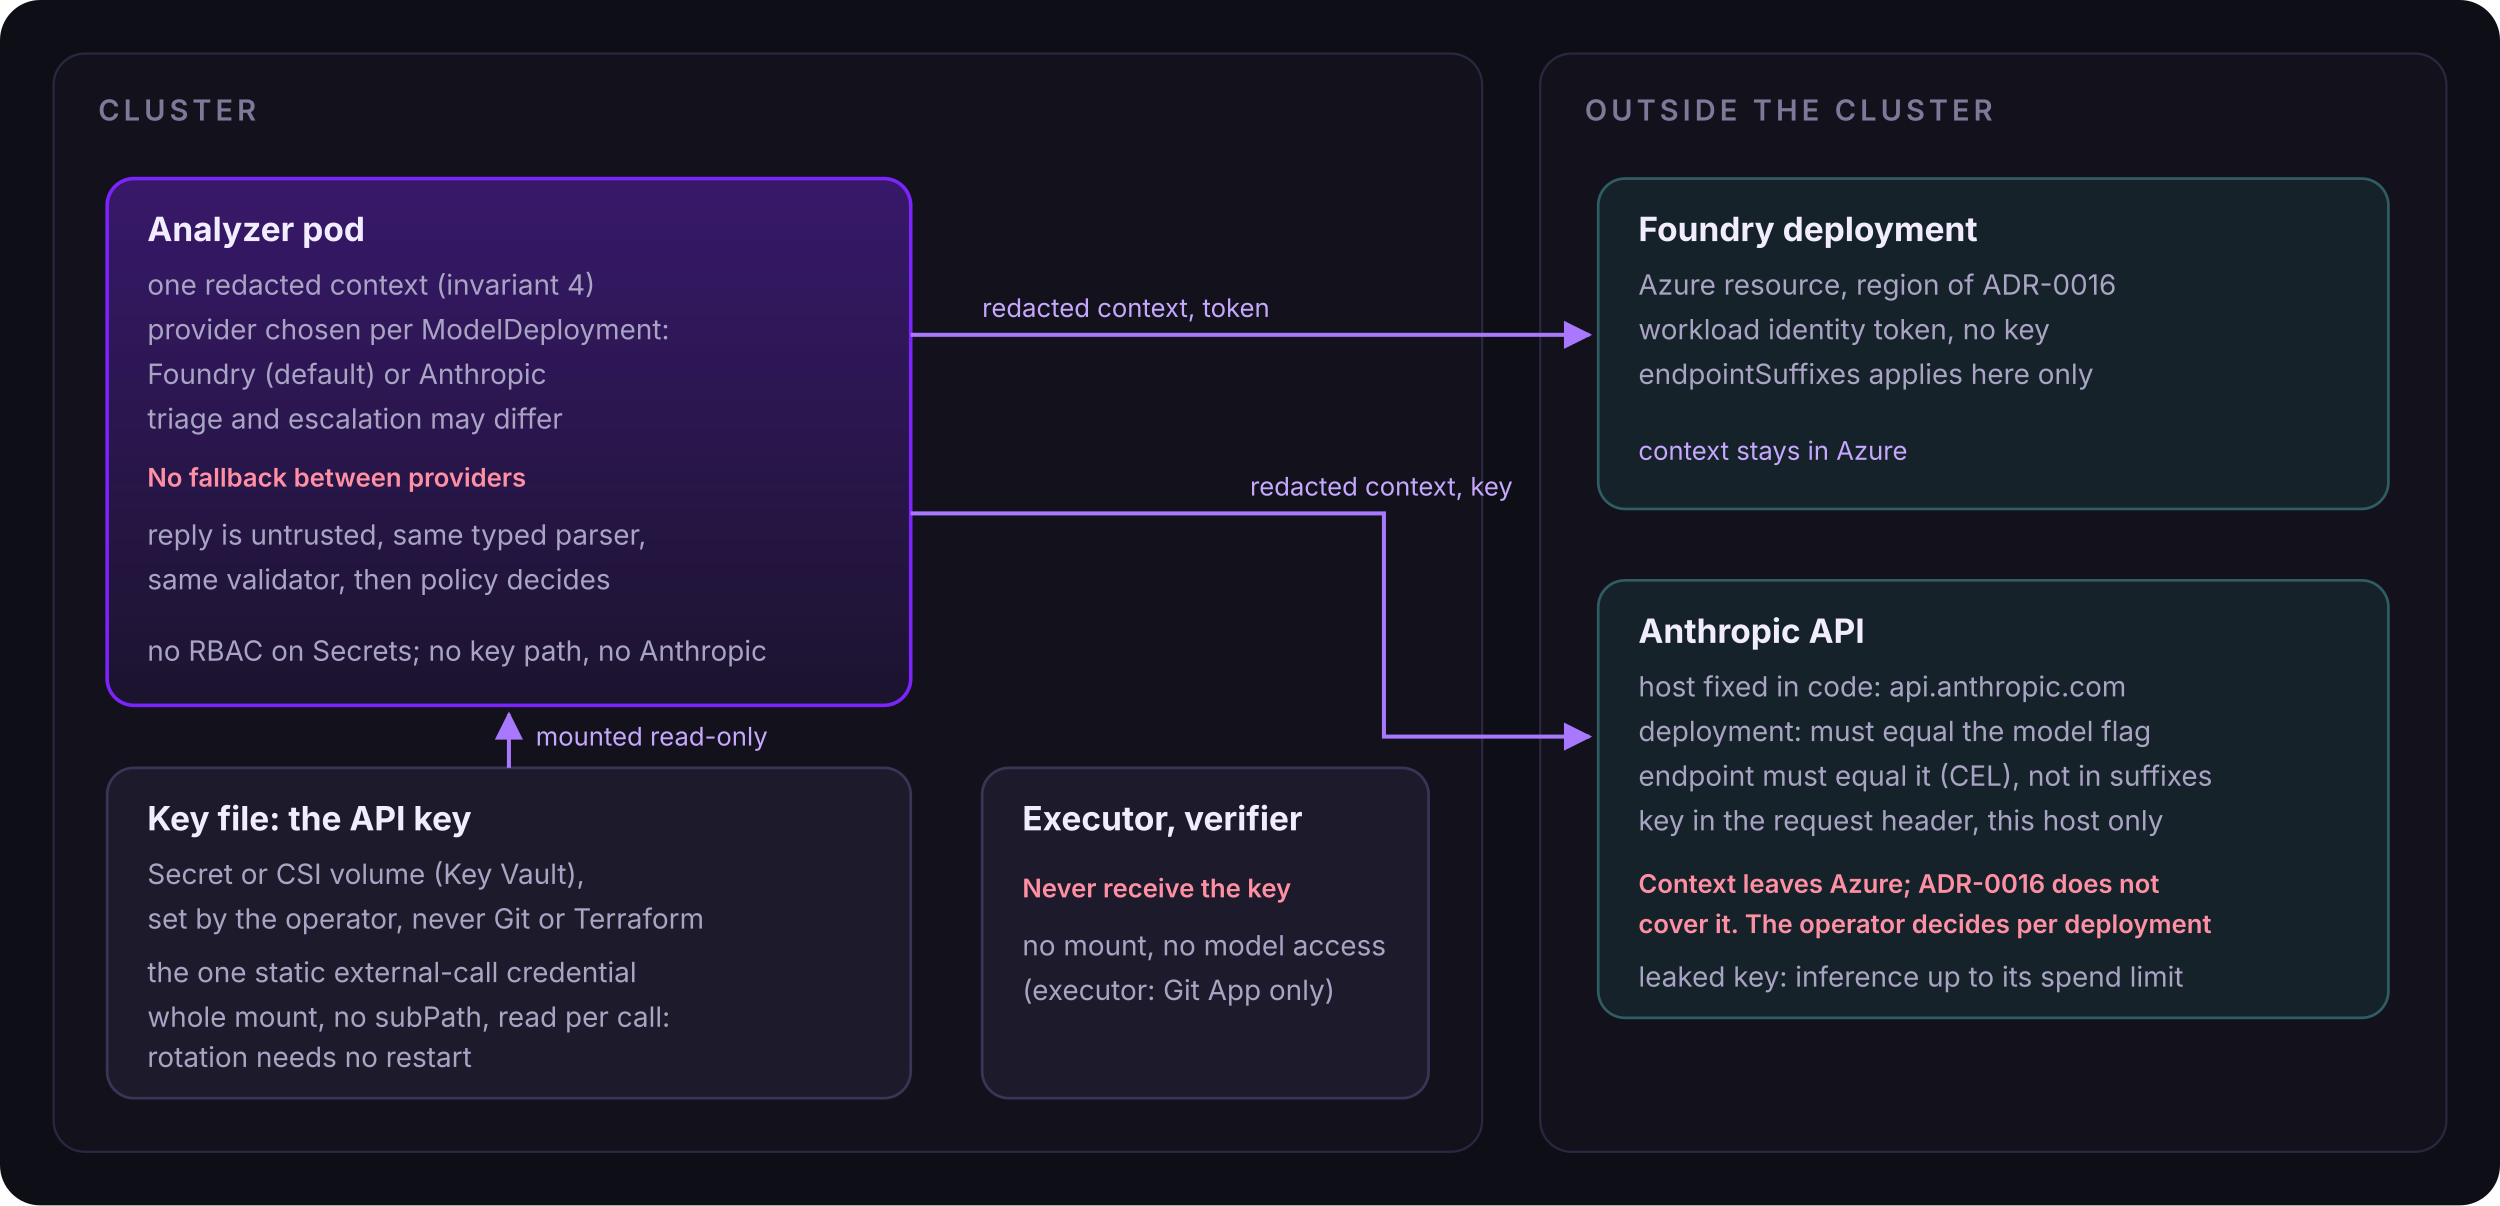
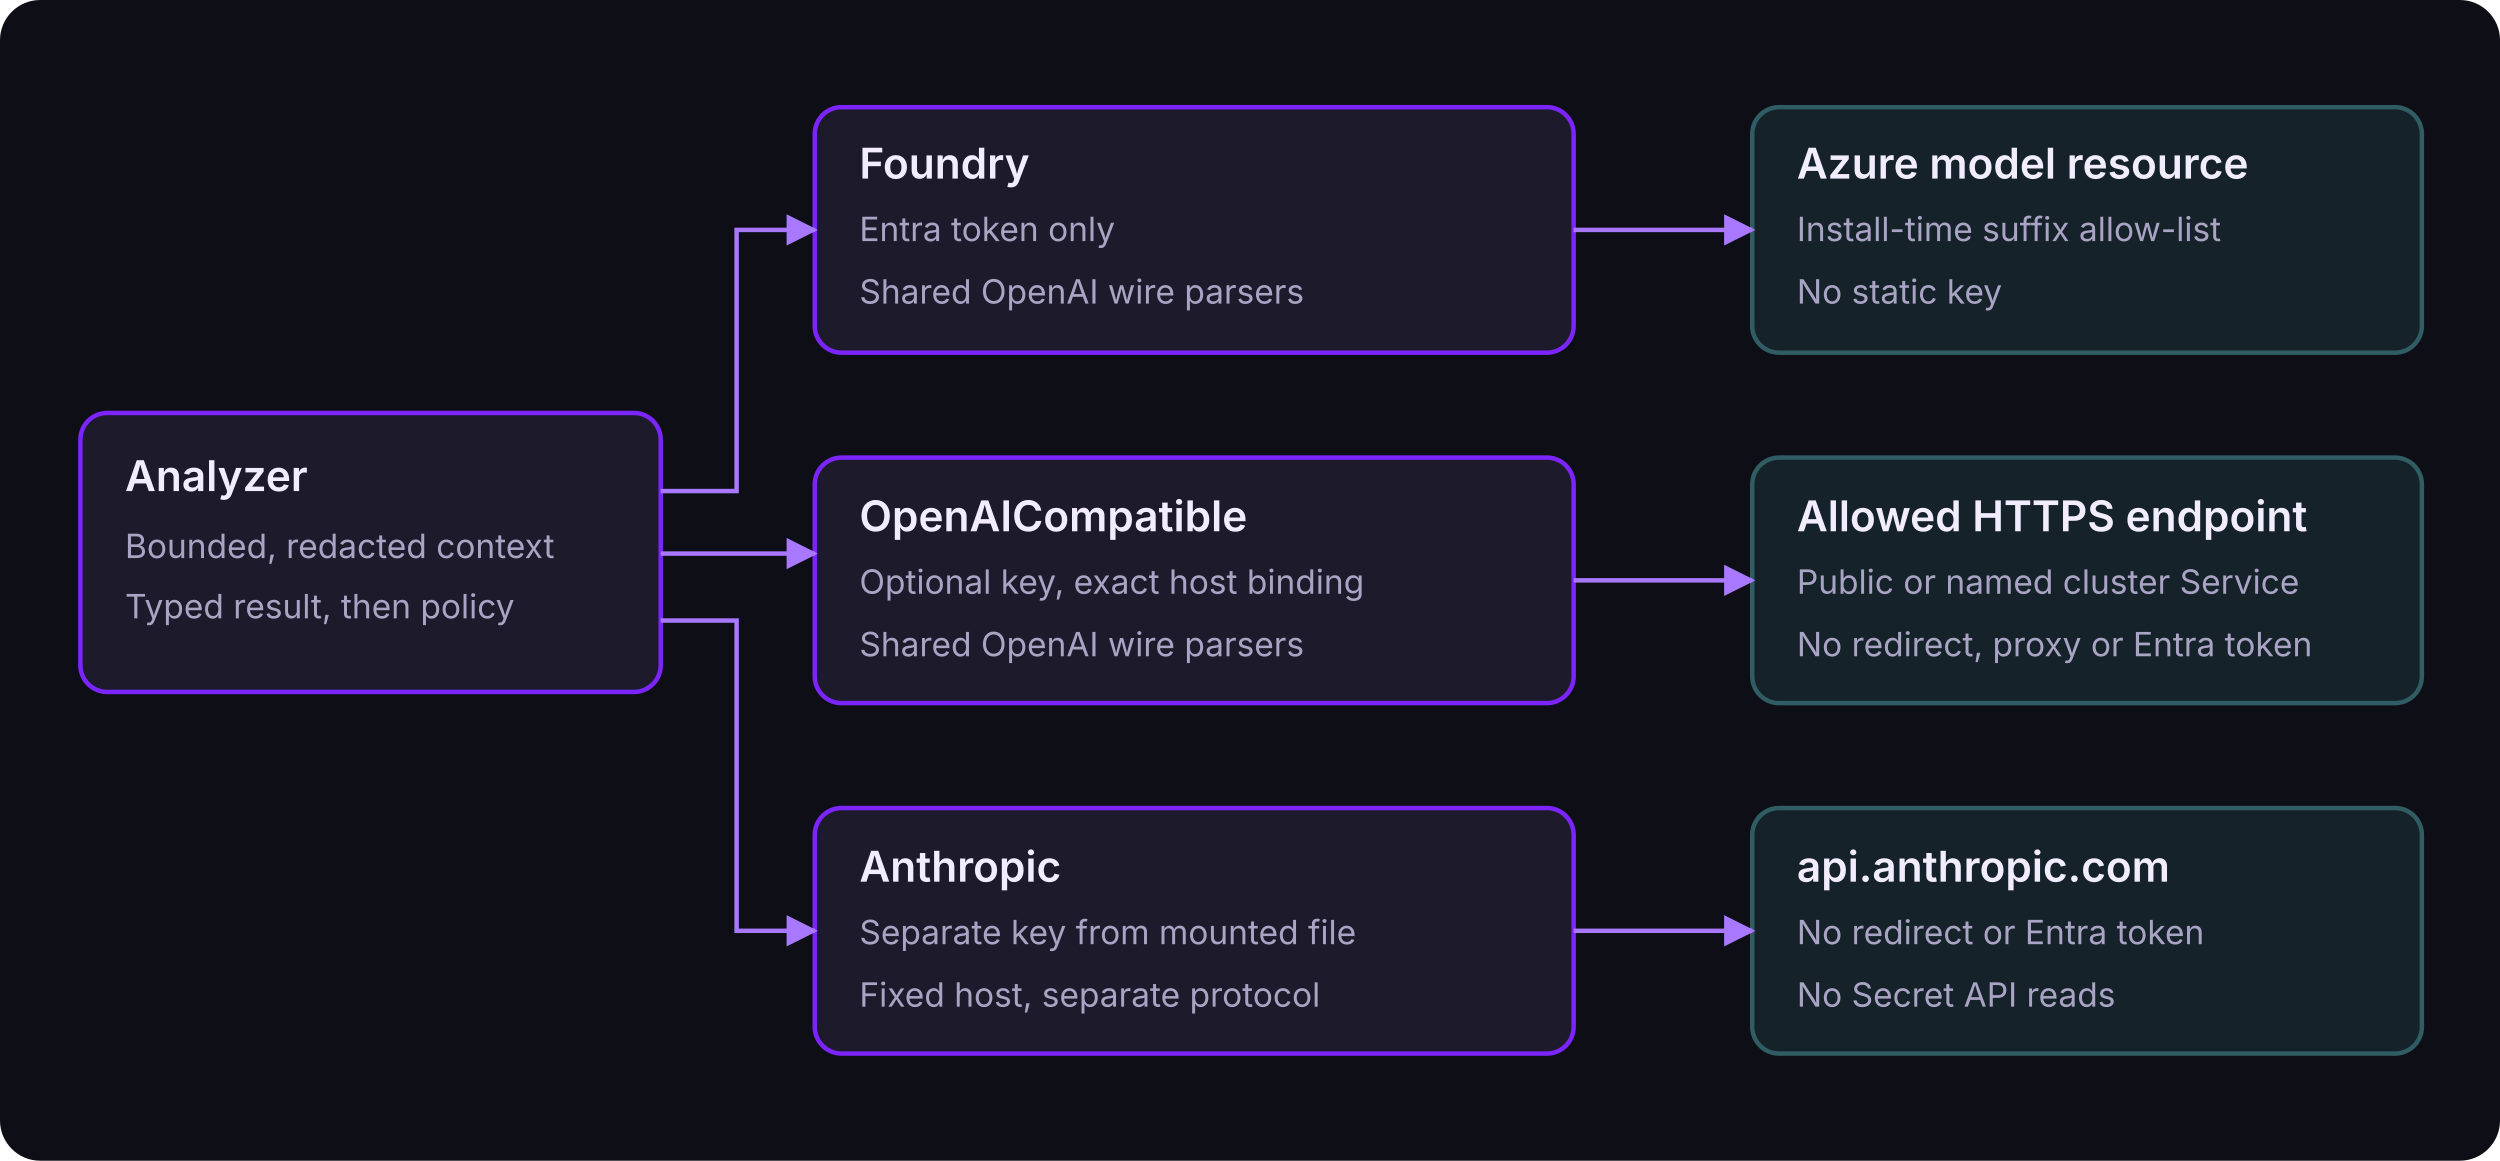
- <svg xmlns="http://www.w3.org/2000/svg" viewBox="0 0 1120 540" role="img" aria-labelledby="t d" font-family="Inter, 'Segoe UI', system-ui, -apple-system, sans-serif">
+ <svg xmlns="http://www.w3.org/2000/svg" viewBox="0 0 1120 520" role="img" aria-labelledby="title desc" font-family="Inter, system-ui, sans-serif">
  <defs>
-     <marker id="a" viewBox="0 0 10 10" refX="9" refY="5" markerWidth="7" markerHeight="7" orient="auto-start-reverse">
+     <marker id="arrow" viewBox="0 0 10 10" refX="9" refY="5" markerWidth="7" markerHeight="7" orient="auto">
      <path d="M0 0 10 5 0 10z" fill="#a879ff" />
    </marker>
-     <marker id="m" viewBox="0 0 10 10" refX="9" refY="5" markerWidth="7" markerHeight="7" orient="auto-start-reverse">
-       <path d="M0 0 10 5 0 10z" fill="#7d7999" />
-     </marker>
-     <linearGradient id="glow" x1="0" y1="0" x2="0" y2="1">
-       <stop offset="0" stop-color="#7c24fc" stop-opacity=".35" />
-       <stop offset="1" stop-color="#7c24fc" stop-opacity=".08" />
-     </linearGradient>
-     <style>
-       .lane{fill:#13121c;stroke:#2a2740}
-       .lanet{fill:#7d7999;font-size:13px;font-weight:600;letter-spacing:.14em}
-       .box{fill:#1d1b2b;stroke:#3a3556;stroke-width:1.2}
-       .key{fill:url(#glow);stroke:#7c24fc;stroke-width:1.6}
-       .ext{fill:#16222a;stroke:#2f5d63;stroke-width:1.2}
-       .pl{fill:#1d1b2b;stroke:#5a5478;stroke-width:1.2;stroke-dasharray:5 4}
-       .h{fill:#f1edff;font-size:15px;font-weight:650}
-       .s{fill:#a9a4c4;font-size:12.5px}
-       .f{stroke:#a879ff;stroke-width:1.8;fill:none}
-       .r{stroke:#7d7999;stroke-width:1.4;fill:none;stroke-dasharray:4 4}
-       .lbl{fill:#c6a8ff;font-size:11.5px}
-       .no{fill:#ff8fa3;font-size:11.5px;font-weight:600}
-     </style>
  </defs>
-   <rect width="1120" height="540" rx="18" fill="#0e0e16" />
-   <rect class="lane" x="24" y="24" width="640" height="492" rx="14" />
-   <text class="lanet" x="44" y="54">CLUSTER</text>
-   <rect class="lane" x="690" y="24" width="406" height="492" rx="14" />
-   <text class="lanet" x="710" y="54">OUTSIDE THE CLUSTER</text>
-   <rect class="key" x="48" y="80" width="360" height="236" rx="12" />
-   <text class="h" x="66" y="108">Analyzer pod</text>
-   <text class="s" x="66" y="132">one redacted context (invariant 4)</text>
-   <text class="s" x="66" y="152">provider chosen per ModelDeployment:</text>
-   <text class="s" x="66" y="172">Foundry (default) or Anthropic</text>
-   <text class="s" x="66" y="192">triage and escalation may differ</text>
-   <text class="no" x="66" y="218">No fallback between providers</text>
-   <text class="s" x="66" y="244">reply is untrusted, same typed parser,</text>
-   <text class="s" x="66" y="264">same validator, then policy decides</text>
-   <text class="s" x="66" y="296">no RBAC on Secrets; no key path, no Anthropic</text>
-   <rect class="box" x="48" y="344" width="360" height="148" rx="12" />
-   <text class="h" x="66" y="372">Key file: the API key</text>
-   <text class="s" x="66" y="396">Secret or CSI volume (Key Vault),</text>
-   <text class="s" x="66" y="416">set by the operator, never Git or Terraform</text>
-   <text class="s" x="66" y="440">the one static external-call credential</text>
-   <text class="s" x="66" y="460">whole mount, no subPath, read per call:</text>
-   <text class="s" x="66" y="478">rotation needs no restart</text>
-   <path class="f" d="M228 344V320" marker-end="url(#a)" />
-   <text class="lbl" x="240" y="334">mounted read-only</text>
-   <rect class="box" x="440" y="344" width="200" height="148" rx="12" />
-   <text class="h" x="458" y="372">Executor, verifier</text>
-   <text class="no" x="458" y="402">Never receive the key</text>
-   <text class="s" x="458" y="428">no mount, no model access</text>
-   <text class="s" x="458" y="448">(executor: Git App only)</text>
-   <rect class="ext" x="716" y="80" width="354" height="148" rx="12" />
-   <text class="h" x="734" y="108">Foundry deployment</text>
-   <text class="s" x="734" y="132">Azure resource, region of ADR-0016</text>
-   <text class="s" x="734" y="152">workload identity token, no key</text>
-   <text class="s" x="734" y="172">endpointSuffixes applies here only</text>
-   <text class="lbl" x="734" y="206">context stays in Azure</text>
-   <rect class="ext" x="716" y="260" width="354" height="196" rx="12" />
-   <text class="h" x="734" y="288">Anthropic API</text>
-   <text class="s" x="734" y="312">host fixed in code: api.anthropic.com</text>
-   <text class="s" x="734" y="332">deployment: must equal the model flag</text>
-   <text class="s" x="734" y="352">endpoint must equal it (CEL), not in suffixes</text>
-   <text class="s" x="734" y="372">key in the request header, this host only</text>
-   <text class="no" x="734" y="400">Context leaves Azure; ADR-0016 does not</text>
-   <text class="no" x="734" y="418">cover it. The operator decides per deployment</text>
-   <text class="s" x="734" y="442">leaked key: inference up to its spend limit</text>
-   <path class="f" d="M408 150H712" marker-end="url(#a)" />
-   <text class="lbl" x="440" y="142">redacted context, token</text>
-   <path class="f" d="M408 230H620V330H712" marker-end="url(#a)" />
-   <text class="lbl" x="560" y="222">redacted context, key</text>
+   <rect width="1120" height="520" rx="18" fill="#0e0e16" />
+   <g fill="#1d1b2b" stroke="#7c24fc" stroke-width="2">
+     <rect x="36" y="185" width="260" height="125" rx="12" />
+     <rect x="365" y="48" width="340" height="110" rx="12" />
+     <rect x="365" y="205" width="340" height="110" rx="12" />
+     <rect x="365" y="362" width="340" height="110" rx="12" />
+   </g>
+   <g fill="#16222a" stroke="#2f5d63" stroke-width="2">
+     <rect x="785" y="48" width="300" height="110" rx="12" />
+     <rect x="785" y="205" width="300" height="110" rx="12" />
+     <rect x="785" y="362" width="300" height="110" rx="12" />
+   </g>
+   <g fill="none" stroke="#a879ff" stroke-width="2" marker-end="url(#arrow)">
+     <path d="M296 220H330V103H365" />
+     <path d="M296 248H365" />
+     <path d="M296 278H330V417H365" />
+     <path d="M705 103H785" />
+     <path d="M705 260H785" />
+     <path d="M705 417H785" />
+   </g>
+   <g fill="#f1edff" font-size="19" font-weight="600">
+     <text x="56" y="220">Analyzer</text>
+     <text x="385" y="80">Foundry</text>
+     <text x="385" y="238">OpenAICompatible</text>
+     <text x="385" y="395">Anthropic</text>
+     <text x="805" y="80">Azure model resource</text>
+     <text x="805" y="238">Allowed HTTPS endpoint</text>
+     <text x="805" y="395">api.anthropic.com</text>
+   </g>
+   <g fill="#a9a4c4" font-size="15">
+     <text x="56" y="250">Bounded, redacted context</text>
+     <text x="56" y="277">Typed result, then policy</text>
+     <text x="385" y="108">Entra token only</text>
+     <text x="385" y="136">Shared OpenAI wire parsers</text>
+     <text x="385" y="266">Optional key, exact host binding</text>
+     <text x="385" y="294">Shared OpenAI wire parsers</text>
+     <text x="385" y="423">Separate key from mounted file</text>
+     <text x="385" y="451">Fixed host, separate protocol</text>
+     <text x="805" y="108">Install-time suffix allow-list</text>
+     <text x="805" y="136">No static key</text>
+     <text x="805" y="266">Public or named cluster Service</text>
+     <text x="805" y="294">No redirect, proxy or Entra token</text>
+     <text x="805" y="423">No redirect or Entra token</text>
+     <text x="805" y="451">No Secret API reads</text>
+   </g>
</svg>
